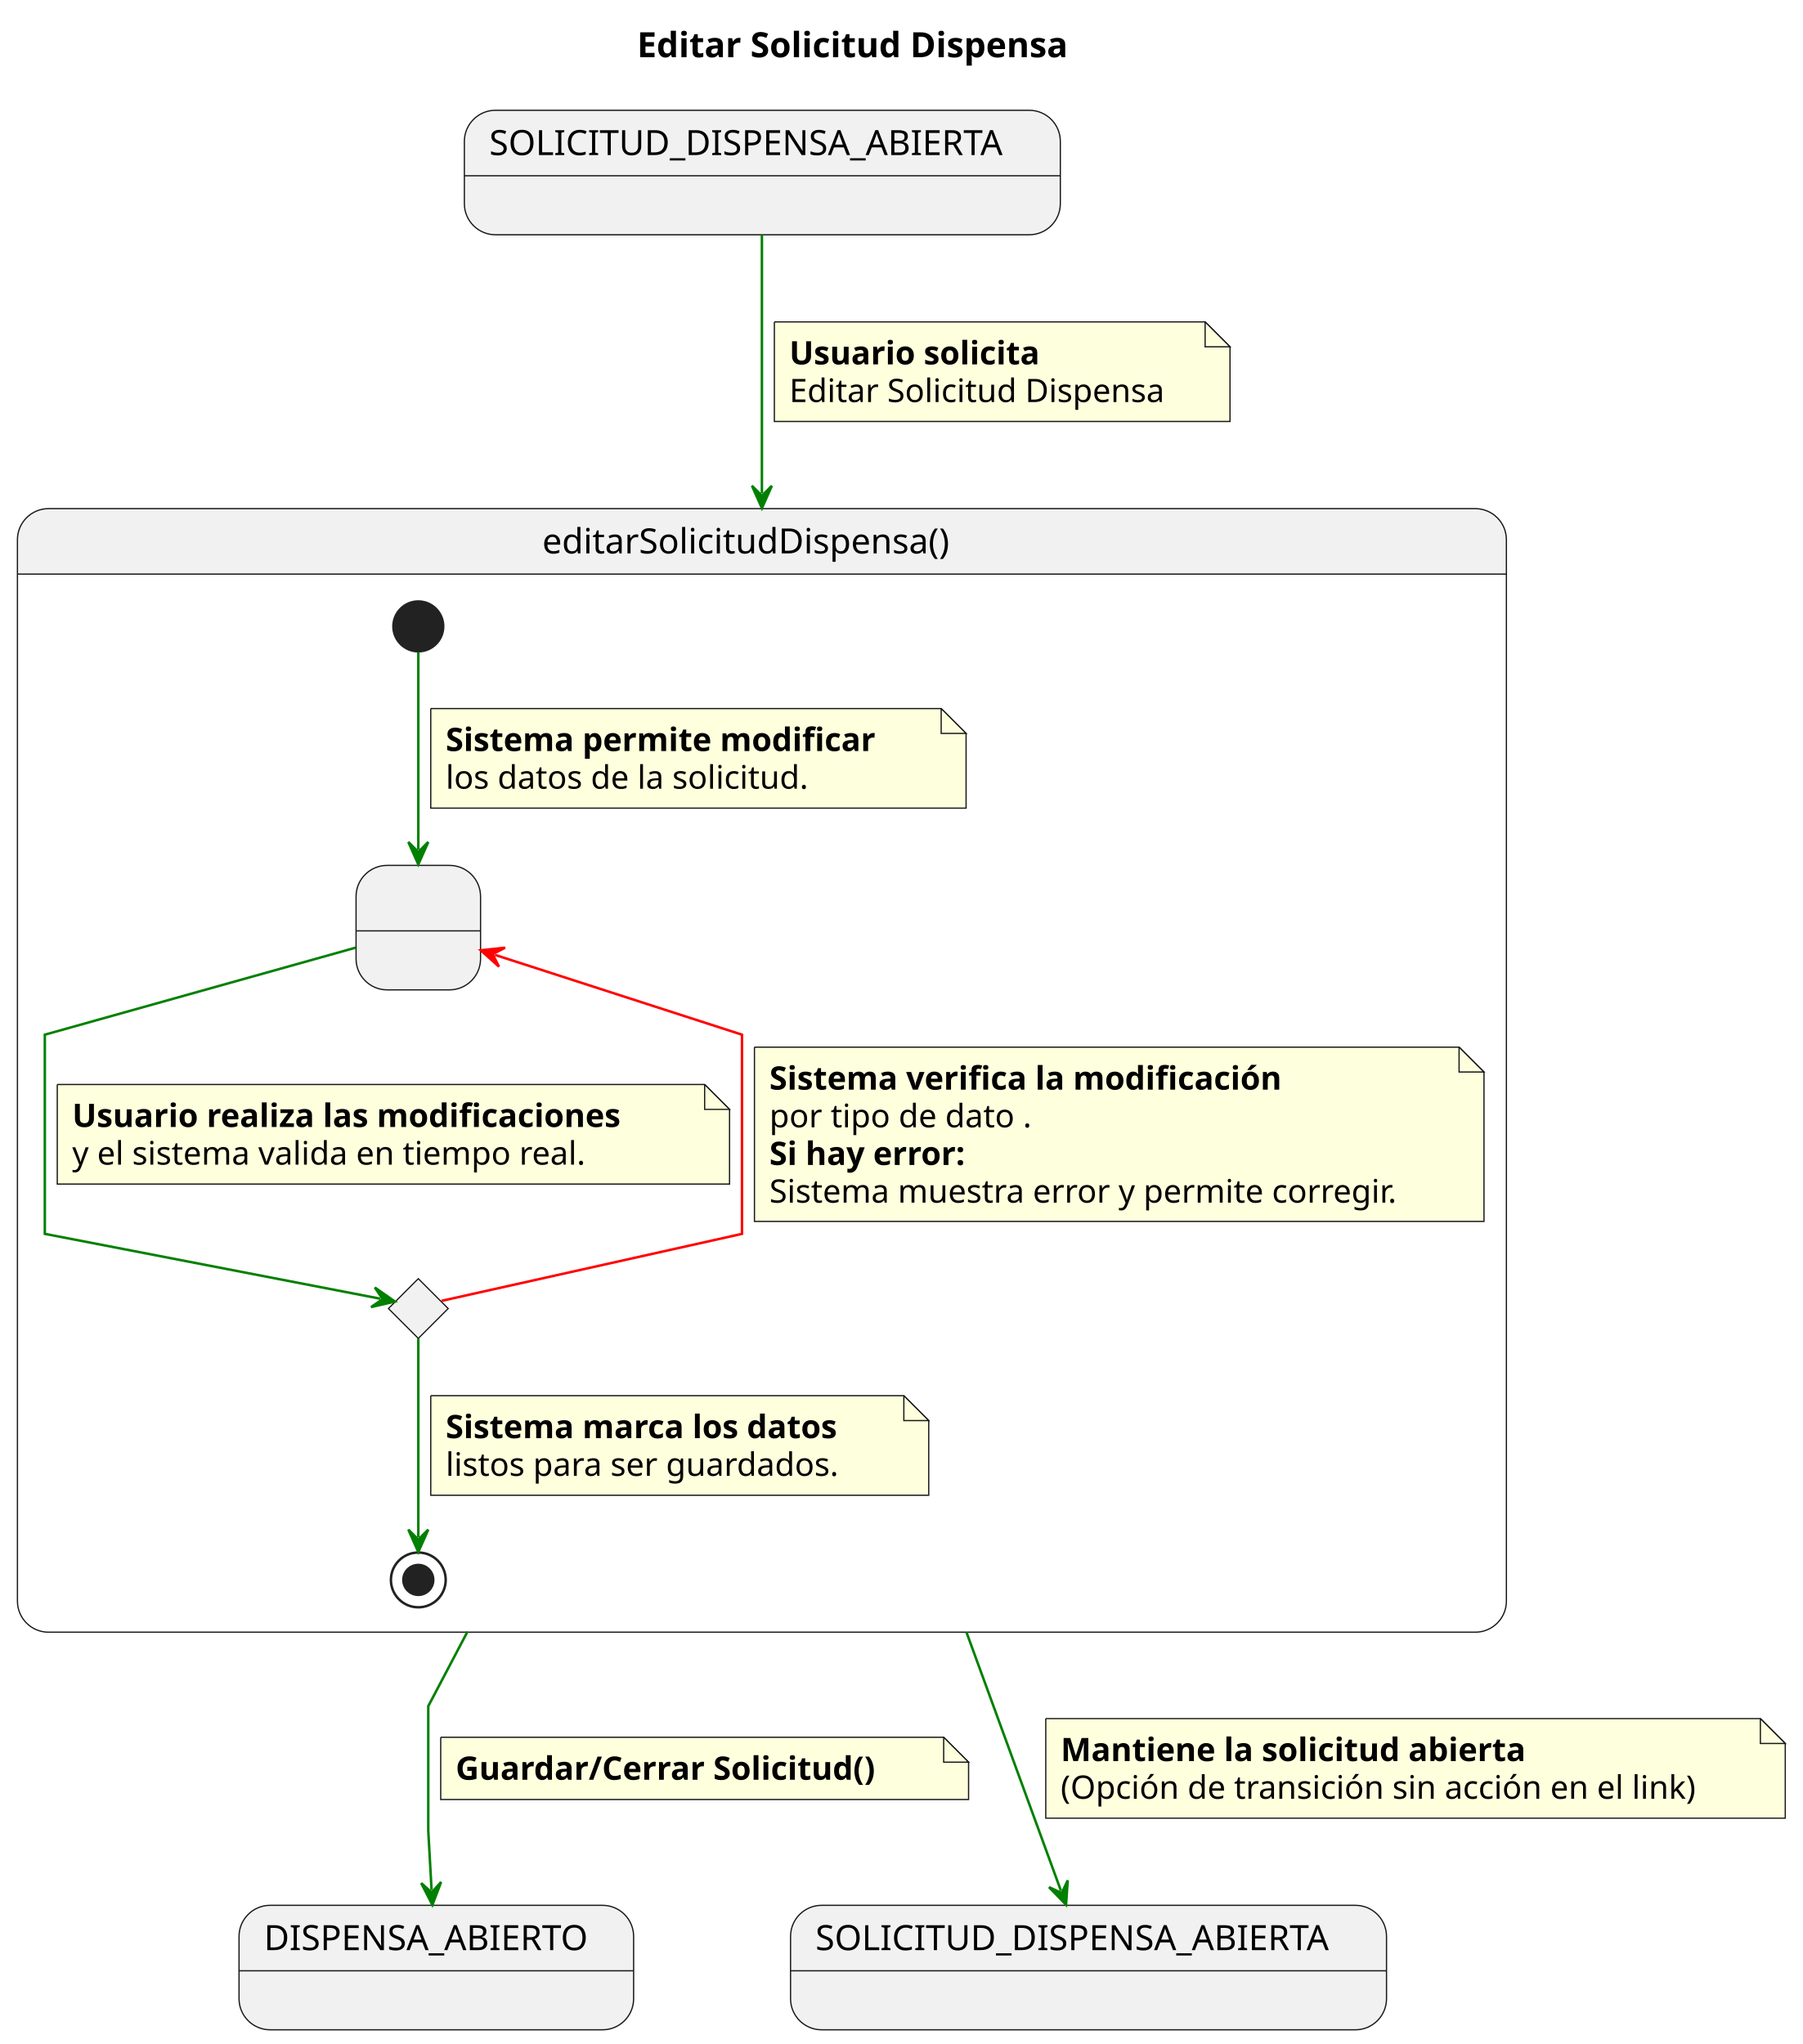
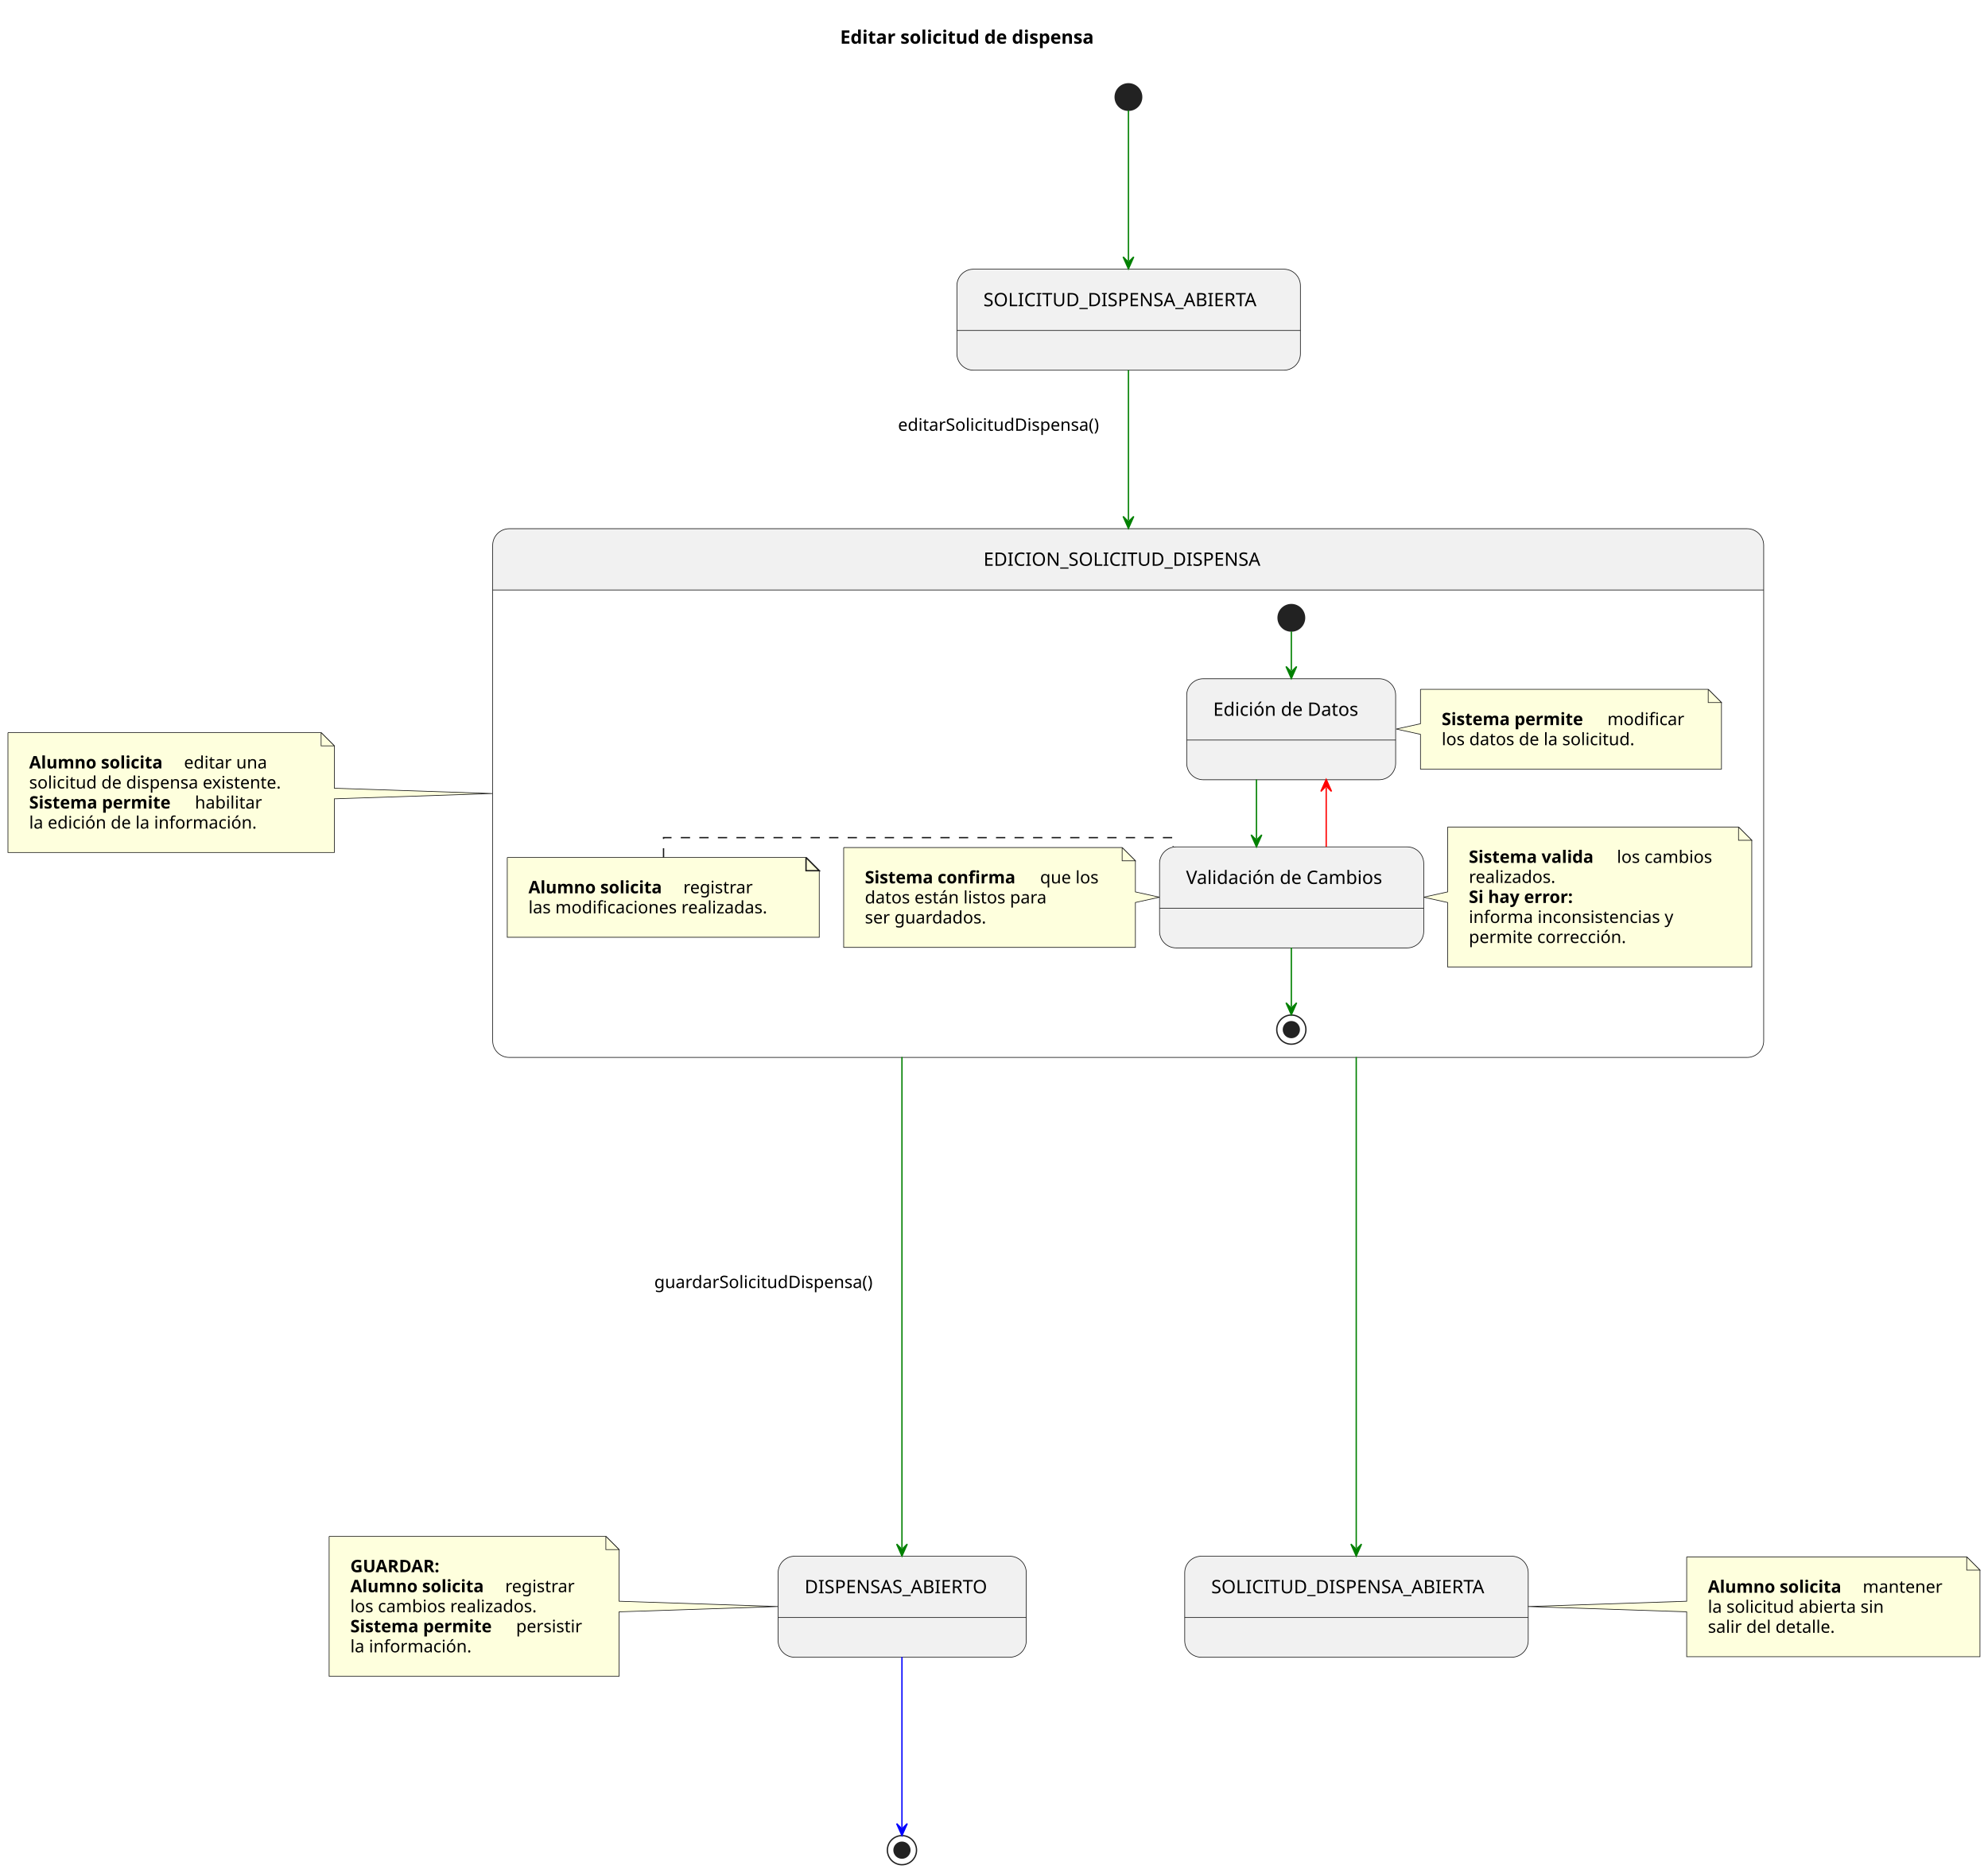
- <svg xmlns="http://www.w3.org/2000/svg" contentStyleType="text/css" data-diagram-type="STATE" height="821px" preserveAspectRatio="none" style="width:724px;height:821px;background:#FFFFFF;" version="1.1" viewBox="0 0 724 821" width="724px" zoomAndPan="magnify">
+ <svg xmlns="http://www.w3.org/2000/svg" contentStyleType="text/css" data-diagram-type="STATE" height="1414px" preserveAspectRatio="none" style="width:1501px;height:1414px;background:#FFFFFF;" version="1.1" viewBox="0 0 1501 1414" width="1501px" zoomAndPan="magnify">
  <defs />
  <g>
    <g class="title" data-source-line="1">
-       <text fill="#000000" font-family="sans-serif" font-size="14" font-weight="bold" lengthAdjust="spacing" textLength="198.269" x="255.865" y="22.995">Editar Solicitud Dispensa</text>
+       <text fill="#000000" font-family="sans-serif" font-size="14" font-weight="bold" lengthAdjust="spacing" textLength="219.31" x="634.314" y="32.995">Editar solicitud de dispensa</text>
    </g>
-     <g id="startState">
-       <rect fill="#F1F1F1" height="50" rx="12.5" ry="12.5" style="stroke:#181818;stroke-width:0.5;" width="239.352" x="186.5" y="44.297" />
-       <line style="stroke:#181818;stroke-width:0.5;" x1="186.5" x2="425.852" y1="70.594" y2="70.594" />
-       <text fill="#000000" font-family="sans-serif" font-size="14" lengthAdjust="spacing" textLength="219.352" x="196.5" y="62.292">SOLICITUD_DISPENSA_ABIERTA</text>
+     <g id="SOLICITUD_DISPENSA_ABIERTA_INICIAL">
+       <rect fill="#F1F1F1" height="76.297" rx="12.5" ry="12.5" style="stroke:#181818;stroke-width:0.5;" width="259.352" x="722.5" y="203.297" />
+       <line style="stroke:#181818;stroke-width:0.5;" x1="722.5" x2="981.852" y1="249.594" y2="249.594" />
+       <text fill="#000000" font-family="sans-serif" font-size="14" lengthAdjust="spacing" textLength="219.352" x="742.5" y="231.292">SOLICITUD_DISPENSA_ABIERTA</text>
    </g>
-     <g id="endState1">
-       <rect fill="#F1F1F1" height="50" rx="12.5" ry="12.5" style="stroke:#181818;stroke-width:0.5;" width="158.476" x="96" y="765.297" />
-       <line style="stroke:#181818;stroke-width:0.5;" x1="96" x2="254.476" y1="791.594" y2="791.594" />
-       <text fill="#000000" font-family="sans-serif" font-size="14" lengthAdjust="spacing" textLength="138.476" x="106" y="783.292">DISPENSA_ABIERTO</text>
+     <path d="M384.5,399.297 L1319.14,399.297 A12.5,12.5 0 0 1 1331.64,411.797 L1331.64,445.594 L372,445.594 L372,411.797 A12.5,12.5 0 0 1 384.5,399.297" fill="#F1F1F1" />
+     <rect fill="none" height="399.297" rx="12.5" ry="12.5" style="stroke:#181818;stroke-width:0.5;" width="959.64" x="372" y="399.297" />
+     <line style="stroke:#181818;stroke-width:0.5;" x1="372" x2="1331.64" y1="445.594" y2="445.594" />
+     <text fill="#000000" font-family="sans-serif" font-size="14" lengthAdjust="spacing" textLength="218.49" x="742.575" y="427.292">EDICION_SOLICITUD_DISPENSA</text>
+     <g id="EDICION_SOLICITUD_COMP.PermitirModificacion">
+       <rect fill="#F1F1F1" height="76.297" rx="12.5" ry="12.5" style="stroke:#181818;stroke-width:0.5;" width="157.756" x="896" y="512.594" />
+       <line style="stroke:#181818;stroke-width:0.5;" x1="896" x2="1053.756" y1="558.891" y2="558.891" />
+       <text fill="#000000" font-family="sans-serif" font-size="14" lengthAdjust="spacing" textLength="117.756" x="916" y="540.589">Edición de Datos</text>
    </g>
-     <g id="endState2">
-       <rect fill="#F1F1F1" height="50" rx="12.5" ry="12.5" style="stroke:#181818;stroke-width:0.5;" width="239.352" x="317.5" y="765.297" />
-       <line style="stroke:#181818;stroke-width:0.5;" x1="317.5" x2="556.852" y1="791.594" y2="791.594" />
-       <text fill="#000000" font-family="sans-serif" font-size="14" lengthAdjust="spacing" textLength="219.352" x="327.5" y="783.292">SOLICITUD_DISPENSA_ABIERTA</text>
+     <g id="EDICION_SOLICITUD_COMP.ValidarModificaciones">
+       <rect fill="#F1F1F1" height="76.297" rx="12.5" ry="12.5" style="stroke:#181818;stroke-width:0.5;" width="199.455" x="875.5" y="639.594" />
+       <line style="stroke:#181818;stroke-width:0.5;" x1="875.5" x2="1074.955" y1="685.891" y2="685.891" />
+       <text fill="#000000" font-family="sans-serif" font-size="14" lengthAdjust="spacing" textLength="159.455" x="895.5" y="667.589">Validación de Cambios</text>
    </g>
-     <path d="M19.5,204.297 L592.5,204.297 A12.5,12.5 0 0 1 605,216.797 L605,230.594 L7,230.594 L7,216.797 A12.5,12.5 0 0 1 19.5,204.297" fill="#F1F1F1" />
-     <rect fill="none" height="451.297" rx="12.5" ry="12.5" style="stroke:#181818;stroke-width:0.5;" width="598" x="7" y="204.297" />
-     <line style="stroke:#181818;stroke-width:0.5;" x1="7" x2="605" y1="230.594" y2="230.594" />
-     <text fill="#000000" font-family="sans-serif" font-size="14" lengthAdjust="spacing" textLength="176.415" x="217.792" y="222.292">editarSolicitudDispensa()</text>
-     <g id="editarSolicitudDispensa.PermitirModificacion">
-       <rect fill="#F1F1F1" height="50" rx="12.5" ry="12.5" style="stroke:#181818;stroke-width:0.5;" width="50" x="143" y="347.594" />
-       <line style="stroke:#181818;stroke-width:0.5;" x1="143" x2="193" y1="373.891" y2="373.891" />
-       <text fill="#000000" font-family="sans-serif" font-size="14" lengthAdjust="spacing" textLength="4.45" x="165.775" y="365.589"> </text>
+     <ellipse cx="975" cy="466.594" fill="#222222" rx="10" ry="10" style="stroke:#222222;stroke-width:1;" />
+     <ellipse cx="975" cy="777.594" fill="none" rx="11" ry="11" style="stroke:#222222;stroke-width:1;" />
+     <ellipse cx="975" cy="777.594" fill="#222222" rx="6" ry="6" style="stroke:#222222;stroke-width:1;" />
+     <g class="entity" data-entity="GMN5" data-source-line="36" data-uid="ent0006" id="entity_GMN5">
+       <path d="M1072.5,520.594 L1072.5,546.594 L1054.17,550.594 L1072.5,554.594 L1072.5,580.859 A0,0 0 0 0 1072.5,580.859 L1299.759,580.859 A0,0 0 0 0 1299.759,580.859 L1299.759,530.594 L1289.759,520.594 L1072.5,520.594 A0,0 0 0 0 1072.5,520.594" fill="#FEFFDD" style="stroke:#181818;stroke-width:0.5;" />
+       <path d="M1289.759,520.594 L1289.759,530.594 L1299.759,530.594 L1289.759,520.594" fill="#FEFFDD" style="stroke:#181818;stroke-width:0.5;" />
+       <text fill="#000000" font-family="sans-serif" font-size="13" font-weight="bold" lengthAdjust="spacing" textLength="120.999" x="1088.5" y="547.661">Sistema permite</text>
+       <text fill="#000000" font-family="sans-serif" font-size="13" lengthAdjust="spacing" textLength="61.128" x="1213.631" y="547.661">modificar</text>
+       <text fill="#000000" font-family="sans-serif" font-size="13" lengthAdjust="spacing" textLength="157.168" x="1088.5" y="562.793">los datos de la solicitud.</text>
    </g>
-     <g class="entity" data-entity="ValidarModificaciones" data-uid="ent0007" id="entity_ValidarModificaciones">
-       <polygon fill="#F1F1F1" points="168,513.594,180,525.594,168,537.594,156,525.594,168,513.594" style="stroke:#181818;stroke-width:0.5;" />
+     <g class="entity" data-entity="GMN8" data-source-line="43" data-uid="ent0009" id="entity_GMN8">
+       <path d="M383,647.594 L383,707.859 L618.568,707.859 L618.568,657.594 L608.568,647.594 L383,647.594" fill="#FEFFDD" style="stroke:#181818;stroke-width:0.5;" />
+       <path d="M608.568,647.594 L608.568,657.594 L618.568,657.594 L608.568,647.594" fill="#FEFFDD" style="stroke:#181818;stroke-width:1;" />
+       <text fill="#000000" font-family="sans-serif" font-size="13" font-weight="bold" lengthAdjust="spacing" textLength="112.76" x="399" y="674.661">Alumno solicita</text>
+       <text fill="#000000" font-family="sans-serif" font-size="13" lengthAdjust="spacing" textLength="55.732" x="515.892" y="674.661">registrar</text>
+       <text fill="#000000" font-family="sans-serif" font-size="13" lengthAdjust="spacing" textLength="194.568" x="399" y="689.793">las modificaciones realizadas.</text>
    </g>
-     <ellipse cx="168" cy="251.594" fill="#222222" rx="10" ry="10" style="stroke:#222222;stroke-width:1;" />
-     <ellipse cx="168" cy="634.594" fill="none" rx="11" ry="11" style="stroke:#222222;stroke-width:1;" />
-     <ellipse cx="168" cy="634.594" fill="#222222" rx="6" ry="6" style="stroke:#222222;stroke-width:1;" />
-     <g class="link" data-entity-1=".start.editarSolicitudDispensa" data-entity-2="PermitirModificacion" data-source-line="21" data-uid="lnk4" id="link_.start.editarSolicitudDispensa_PermitirModificacion">
-       <path d="M168,261.934 C168,280.124 168,314.834 168,341.204" fill="none" id="*start*editarSolicitudDispensa-to-PermitirModificacion" style="stroke:#008000;stroke-width:1;" />
-       <polygon fill="#008000" points="168,347.204,172,338.204,168,342.204,164,338.204,168,347.204" style="stroke:#008000;stroke-width:1;" />
-       <path d="M173,284.594 L173,324.594 L388,324.594 L388,294.594 L378,284.594 L173,284.594" fill="#FEFFDD" style="stroke:#181818;stroke-width:0.5;" />
-       <path d="M378,284.594 L378,294.594 L388,294.594 L378,284.594" fill="#FEFFDD" style="stroke:#181818;stroke-width:0.5;" />
-       <text fill="#000000" font-family="sans-serif" font-size="13" font-weight="bold" lengthAdjust="spacing" textLength="194.765" x="179" y="301.661">Sistema permite modificar</text>
-       <text fill="#000000" font-family="sans-serif" font-size="13" lengthAdjust="spacing" textLength="157.168" x="179" y="316.793">los datos de la solicitud.</text>
+     <g class="entity" data-entity="GMN11" data-source-line="51" data-uid="ent0012" id="entity_GMN11">
+       <path d="M1093,624.594 L1093,673.594 L1074.83,677.594 L1093,681.594 L1093,730.258 A0,0 0 0 0 1093,730.258 L1322.64,730.258 A0,0 0 0 0 1322.64,730.258 L1322.64,634.594 L1312.64,624.594 L1093,624.594 A0,0 0 0 0 1093,624.594" fill="#FEFFDD" style="stroke:#181818;stroke-width:0.5;" />
+       <path d="M1312.64,624.594 L1312.64,634.594 L1322.64,634.594 L1312.64,624.594" fill="#FEFFDD" style="stroke:#181818;stroke-width:0.5;" />
+       <text fill="#000000" font-family="sans-serif" font-size="13" font-weight="bold" lengthAdjust="spacing" textLength="107.669" x="1109" y="651.661">Sistema valida</text>
+       <text fill="#000000" font-family="sans-serif" font-size="13" lengthAdjust="spacing" textLength="76.838" x="1220.801" y="651.661">los cambios</text>
+       <text fill="#000000" font-family="sans-serif" font-size="13" lengthAdjust="spacing" textLength="70.434" x="1109" y="666.793">realizados.</text>
+       <text fill="#000000" font-family="sans-serif" font-size="13" font-weight="bold" lengthAdjust="spacing" textLength="91.552" x="1109" y="681.926">Si hay error:</text>
+       <text fill="#000000" font-family="sans-serif" font-size="13" lengthAdjust="spacing" textLength="165.496" x="1109" y="697.059">informa inconsistencias y</text>
+       <text fill="#000000" font-family="sans-serif" font-size="13" lengthAdjust="spacing" textLength="127.118" x="1109" y="712.192">permite corrección.</text>
    </g>
-     <g class="link" data-entity-1="PermitirModificacion" data-entity-2="ValidarModificaciones" data-source-line="28" data-uid="lnk5" id="link_PermitirModificacion_ValidarModificaciones">
-       <path d="M142.89,380.624 C100.19,392.584 18,415.594 18,415.594 C18,415.594 18,495.594 18,495.594 C18,495.594 119.889,515.295 152.729,521.645" fill="none" id="PermitirModificacion-to-ValidarModificaciones" style="stroke:#008000;stroke-width:1;" />
-       <polygon fill="#008000" points="158.62,522.784,150.543,517.148,153.711,521.835,149.024,525.002,158.62,522.784" style="stroke:#008000;stroke-width:1;" />
-       <path d="M23,435.594 L23,475.594 L293,475.594 L293,445.594 L283,435.594 L23,435.594" fill="#FEFFDD" style="stroke:#181818;stroke-width:0.5;" />
-       <path d="M283,435.594 L283,445.594 L293,445.594 L283,435.594" fill="#FEFFDD" style="stroke:#181818;stroke-width:0.5;" />
-       <text fill="#000000" font-family="sans-serif" font-size="13" font-weight="bold" lengthAdjust="spacing" textLength="249.647" x="29" y="452.661">Usuario realiza las modificaciones</text>
-       <text fill="#000000" font-family="sans-serif" font-size="13" lengthAdjust="spacing" textLength="224.948" x="29" y="467.793">y el sistema valida en tiempo real.</text>
+     <g class="entity" data-entity="GMN14" data-source-line="62" data-uid="ent0015" id="entity_GMN14">
+       <path d="M637,640.094 L637,715.492 A0,0 0 0 0 637,715.492 L857.258,715.492 A0,0 0 0 0 857.258,715.492 L857.258,681.594 L875.37,677.594 L857.258,673.594 L857.258,650.094 L847.258,640.094 L637,640.094 A0,0 0 0 0 637,640.094" fill="#FEFFDD" style="stroke:#181818;stroke-width:0.5;" />
+       <path d="M847.258,640.094 L847.258,650.094 L857.258,650.094 L847.258,640.094" fill="#FEFFDD" style="stroke:#181818;stroke-width:0.5;" />
+       <text fill="#000000" font-family="sans-serif" font-size="13" font-weight="bold" lengthAdjust="spacing" textLength="128.166" x="653" y="667.161">Sistema confirma</text>
+       <text fill="#000000" font-family="sans-serif" font-size="13" lengthAdjust="spacing" textLength="46.96" x="785.298" y="667.161">que los</text>
+       <text fill="#000000" font-family="sans-serif" font-size="13" lengthAdjust="spacing" textLength="147.862" x="653" y="682.293">datos están listos para</text>
+       <text fill="#000000" font-family="sans-serif" font-size="13" lengthAdjust="spacing" textLength="97.379" x="653" y="697.426">ser guardados.</text>
    </g>
-     <g class="link" data-entity-1="ValidarModificaciones" data-entity-2="PermitirModificacion" data-source-line="35" data-uid="lnk6" id="link_ValidarModificaciones_PermitirModificacion">
-       <path d="M177.35,522.504 C207.16,515.854 298,495.594 298,495.594 C298,495.594 298,415.594 298,415.594 C298,415.594 236.549,395.738 198.78,383.538" fill="none" id="ValidarModificaciones-to-PermitirModificacion" style="stroke:#FF0000;stroke-width:1;" />
-       <polygon fill="#FF0000" points="193.07,381.694,200.405,388.266,197.828,383.231,202.864,380.654,193.07,381.694" style="stroke:#FF0000;stroke-width:1;" />
-       <path d="M303,420.594 L303,490.594 L596,490.594 L596,430.594 L586,420.594 L303,420.594" fill="#FEFFDD" style="stroke:#181818;stroke-width:0.5;" />
-       <path d="M586,420.594 L586,430.594 L596,430.594 L586,420.594" fill="#FEFFDD" style="stroke:#181818;stroke-width:0.5;" />
-       <text fill="#000000" font-family="sans-serif" font-size="13" font-weight="bold" lengthAdjust="spacing" textLength="233.638" x="309" y="437.661">Sistema verifica la modificación</text>
-       <text fill="#000000" font-family="sans-serif" font-size="13" lengthAdjust="spacing" textLength="112.645" x="309" y="452.793">por tipo de dato .</text>
-       <text fill="#000000" font-family="sans-serif" font-size="13" font-weight="bold" lengthAdjust="spacing" textLength="91.552" x="309" y="467.926">Si hay error:</text>
-       <text fill="#000000" font-family="sans-serif" font-size="13" lengthAdjust="spacing" textLength="272.879" x="309" y="483.059">Sistema muestra error y permite corregir.</text>
+     <g class="link" data-entity-1=".start.EDICION_SOLICITUD_COMP" data-entity-2="PermitirModificacion" data-source-line="33" data-uid="lnk6" id="link_.start.EDICION_SOLICITUD_COMP_PermitirModificacion">
+       <path d="M975,476.894 C975,485.834 975,493.344 975,506.374" fill="none" id="*start*EDICION_SOLICITUD_COMP-to-PermitirModificacion" style="stroke:#008000;stroke-width:1;" />
+       <polygon fill="#008000" points="975,512.374,979,503.374,975,507.374,971,503.374,975,512.374" style="stroke:#008000;stroke-width:1;" />
    </g>
-     <g class="link" data-entity-1="ValidarModificaciones" data-entity-2=".end.editarSolicitudDispensa" data-source-line="44" data-uid="lnk8" id="link_ValidarModificaciones_.end.editarSolicitudDispensa">
-       <path d="M168,537.644 C168,558.464 168,597.234 168,617.394" fill="none" id="ValidarModificaciones-to-*end*editarSolicitudDispensa" style="stroke:#008000;stroke-width:1;" />
-       <polygon fill="#008000" points="168,623.394,172,614.394,168,618.394,164,614.394,168,623.394" style="stroke:#008000;stroke-width:1;" />
-       <path d="M173,560.594 L173,600.594 L373,600.594 L373,570.594 L363,560.594 L173,560.594" fill="#FEFFDD" style="stroke:#181818;stroke-width:0.5;" />
-       <path d="M363,560.594 L363,570.594 L373,570.594 L363,560.594" fill="#FEFFDD" style="stroke:#181818;stroke-width:0.5;" />
-       <text fill="#000000" font-family="sans-serif" font-size="13" font-weight="bold" lengthAdjust="spacing" textLength="179.778" x="179" y="577.661">Sistema marca los datos</text>
-       <text fill="#000000" font-family="sans-serif" font-size="13" lengthAdjust="spacing" textLength="168.994" x="179" y="592.793">listos para ser guardados.</text>
+     <g class="link" data-entity-1="PermitirModificacion" data-entity-2="ValidarModificaciones" data-source-line="40" data-uid="lnk7" id="link_PermitirModificacion_ValidarModificaciones">
+       <path d="M948.67,588.694 C948.67,604.774 948.67,617.444 948.67,633.514" fill="none" id="PermitirModificacion-to-ValidarModificaciones" style="stroke:#008000;stroke-width:1;" />
+       <polygon fill="#008000" points="948.67,639.514,952.67,630.514,948.67,634.514,944.67,630.514,948.67,639.514" style="stroke:#008000;stroke-width:1;" />
    </g>
-     <g class="link" data-entity-1="startState" data-entity-2="editarSolicitudDispensa" data-source-line="10" data-uid="lnk2" id="link_startState_editarSolicitudDispensa">
-       <path d="M306,94.377 C306,118.867 306,153.477 306,198.117" fill="none" id="startState-to-editarSolicitudDispensa" style="stroke:#008000;stroke-width:1;" />
-       <polygon fill="#008000" points="306,204.117,310,195.117,306,199.117,302,195.117,306,204.117" style="stroke:#008000;stroke-width:1;" />
-       <path d="M311,129.297 L311,169.297 L494,169.297 L494,139.297 L484,129.297 L311,129.297" fill="#FEFFDD" style="stroke:#181818;stroke-width:0.5;" />
-       <path d="M484,129.297 L484,139.297 L494,139.297 L484,129.297" fill="#FEFFDD" style="stroke:#181818;stroke-width:0.5;" />
-       <text fill="#000000" font-family="sans-serif" font-size="13" font-weight="bold" lengthAdjust="spacing" textLength="113.376" x="317" y="146.364">Usuario solicita</text>
-       <text fill="#000000" font-family="sans-serif" font-size="13" lengthAdjust="spacing" textLength="162.151" x="317" y="161.497">Editar Solicitud Dispensa</text>
+     <g class="link" data-entity-1="ValidarModificaciones" data-entity-2="PermitirModificacion" data-source-line="48" data-uid="lnk8" id="link_ValidarModificaciones_PermitirModificacion">
+       <path d="M1001.33,639.494 C1001.33,623.414 1001.33,610.744 1001.33,594.674" fill="none" id="ValidarModificaciones-to-PermitirModificacion" style="stroke:#FF0000;stroke-width:1;" />
+       <polygon fill="#FF0000" points="1001.33,588.674,997.33,597.674,1001.33,593.674,1005.33,597.674,1001.33,588.674" style="stroke:#FF0000;stroke-width:1;" />
    </g>
-     <g class="link" data-entity-1="editarSolicitudDispensa" data-entity-2="endState1" data-source-line="53" data-uid="lnk9" id="link_editarSolicitudDispensa_endState1">
-       <path d="M187.77,655.357 C178.13,673.657 172,685.297 172,685.297 C172,685.297 172,735.297 172,735.297 C172,735.297 172.526,744.776 173.327,759.146" fill="none" id="editarSolicitudDispensa-to-endState1" style="stroke:#008000;stroke-width:1;" />
-       <polygon fill="#008000" points="173.66,765.137,177.154,755.928,173.382,760.145,169.166,756.373,173.66,765.137" style="stroke:#008000;stroke-width:1;" />
-       <path d="M177,697.797 L177,722.797 L389,722.797 L389,707.797 L379,697.797 L177,697.797" fill="#FEFFDD" style="stroke:#181818;stroke-width:0.5;" />
-       <path d="M379,697.797 L379,707.797 L389,707.797 L379,697.797" fill="#FEFFDD" style="stroke:#181818;stroke-width:0.5;" />
-       <text fill="#000000" font-family="sans-serif" font-size="13" font-weight="bold" lengthAdjust="spacing" textLength="191.261" x="183" y="714.864">Guardar/Cerrar Solicitud()</text>
+     <g class="link" data-entity-1="ValidarModificaciones" data-entity-2=".end.EDICION_SOLICITUD_COMP" data-source-line="59" data-uid="lnk10" id="link_ValidarModificaciones_.end.EDICION_SOLICITUD_COMP">
+       <path d="M975,715.684 C975,733.794 975,748.104 975,760.364" fill="none" id="ValidarModificaciones-to-*end*EDICION_SOLICITUD_COMP" style="stroke:#008000;stroke-width:1;" />
+       <polygon fill="#008000" points="975,766.364,979,757.364,975,761.364,971,757.364,975,766.364" style="stroke:#008000;stroke-width:1;" />
    </g>
-     <g class="link" data-entity-1="editarSolicitudDispensa" data-entity-2="endState2" data-source-line="58" data-uid="lnk10" id="link_editarSolicitudDispensa_endState2">
-       <path d="M388.13,655.547 C404.4,700.077 417.14,734.951 426.091,759.441" fill="none" id="editarSolicitudDispensa-to-endState2" style="stroke:#008000;stroke-width:1;" />
-       <polygon fill="#008000" points="428.15,765.077,428.818,755.251,426.434,760.381,421.304,757.997,428.15,765.077" style="stroke:#008000;stroke-width:1;" />
-       <path d="M420,690.297 L420,730.297 L717,730.297 L717,700.297 L707,690.297 L420,690.297" fill="#FEFFDD" style="stroke:#181818;stroke-width:0.5;" />
-       <path d="M707,690.297 L707,700.297 L717,700.297 L707,690.297" fill="#FEFFDD" style="stroke:#181818;stroke-width:0.5;" />
-       <text fill="#000000" font-family="sans-serif" font-size="13" font-weight="bold" lengthAdjust="spacing" textLength="210.596" x="426" y="707.364">Mantiene la solicitud abierta</text>
-       <text fill="#000000" font-family="sans-serif" font-size="13" lengthAdjust="spacing" textLength="276.269" x="426" y="722.497">(Opción de transición sin acción en el link)</text>
+     <g class="link" data-entity-1="GMN8" data-entity-2="ValidarModificaciones" data-source-line="43" data-uid="lnk10" id="link_GMN8_ValidarModificaciones">
+       <path d="M501,647.574 C501,639.324 501,632.594 501,632.594 C501,632.594 885.75,632.594 885.75,632.594 C885.75,632.594 885.75,635.234 885.75,639.234" fill="none" id="GMN8-ValidarModificaciones" style="stroke:#181818;stroke-width:1;stroke-dasharray:7,7;" />
+     </g>
+     <g id="DISPENSAS_ABIERTO_FINAL">
+       <rect fill="#F1F1F1" height="76.297" rx="12.5" ry="12.5" style="stroke:#181818;stroke-width:0.5;" width="187.362" x="587.5" y="1175.297" />
+       <line style="stroke:#181818;stroke-width:0.5;" x1="587.5" x2="774.862" y1="1221.594" y2="1221.594" />
+       <text fill="#000000" font-family="sans-serif" font-size="14" lengthAdjust="spacing" textLength="147.362" x="607.5" y="1203.292">DISPENSAS_ABIERTO</text>
+     </g>
+     <g id="SOLICITUD_DISPENSA_ABIERTA_FINAL">
+       <rect fill="#F1F1F1" height="76.297" rx="12.5" ry="12.5" style="stroke:#181818;stroke-width:0.5;" width="259.352" x="894.5" y="1175.297" />
+       <line style="stroke:#181818;stroke-width:0.5;" x1="894.5" x2="1153.852" y1="1221.594" y2="1221.594" />
+       <text fill="#000000" font-family="sans-serif" font-size="14" lengthAdjust="spacing" textLength="219.352" x="914.5" y="1203.292">SOLICITUD_DISPENSA_ABIERTA</text>
+     </g>
+     <ellipse cx="852" cy="73.297" fill="#222222" rx="10" ry="10" style="stroke:#222222;stroke-width:1;" />
+     <ellipse cx="681" cy="1397.297" fill="none" rx="11" ry="11" style="stroke:#222222;stroke-width:1;" />
+     <ellipse cx="681" cy="1397.297" fill="#222222" rx="6" ry="6" style="stroke:#222222;stroke-width:1;" />
+     <g class="entity" data-entity="GMN2" data-source-line="21" data-uid="ent0003" id="entity_GMN2">
+       <path d="M6,553.297 L6,643.828 A0,0 0 0 0 6,643.828 L252.448,643.828 A0,0 0 0 0 252.448,643.828 L252.448,603.297 L371.74,599.297 L252.448,595.297 L252.448,563.297 L242.448,553.297 L6,553.297 A0,0 0 0 0 6,553.297" fill="#FEFFDD" style="stroke:#181818;stroke-width:0.5;" />
+       <path d="M242.448,553.297 L242.448,563.297 L252.448,563.297 L242.448,553.297" fill="#FEFFDD" style="stroke:#181818;stroke-width:0.5;" />
+       <text fill="#000000" font-family="sans-serif" font-size="13" font-weight="bold" lengthAdjust="spacing" textLength="112.76" x="22" y="580.364">Alumno solicita</text>
+       <text fill="#000000" font-family="sans-serif" font-size="13" lengthAdjust="spacing" textLength="66.847" x="138.892" y="580.364">editar una</text>
+       <text fill="#000000" font-family="sans-serif" font-size="13" lengthAdjust="spacing" textLength="205.448" x="22" y="595.497">solicitud de dispensa existente.</text>
+       <text fill="#000000" font-family="sans-serif" font-size="13" font-weight="bold" lengthAdjust="spacing" textLength="120.999" x="22" y="610.629">Sistema permite</text>
+       <text fill="#000000" font-family="sans-serif" font-size="13" lengthAdjust="spacing" textLength="53.701" x="147.131" y="610.629">habilitar</text>
+       <text fill="#000000" font-family="sans-serif" font-size="13" lengthAdjust="spacing" textLength="184.19" x="22" y="625.762">la edición de la información.</text>
+     </g>
+     <g class="entity" data-entity="GMN17" data-source-line="73" data-uid="ent0018" id="entity_GMN17">
+       <path d="M248.5,1160.297 L248.5,1265.961 A0,0 0 0 0 248.5,1265.961 L467.438,1265.961 A0,0 0 0 0 467.438,1265.961 L467.438,1217.297 L587.39,1213.297 L467.438,1209.297 L467.438,1170.297 L457.438,1160.297 L248.5,1160.297 A0,0 0 0 0 248.5,1160.297" fill="#FEFFDD" style="stroke:#181818;stroke-width:0.5;" />
+       <path d="M457.438,1160.297 L457.438,1170.297 L467.438,1170.297 L457.438,1160.297" fill="#FEFFDD" style="stroke:#181818;stroke-width:0.5;" />
+       <text fill="#000000" font-family="sans-serif" font-size="13" font-weight="bold" lengthAdjust="spacing" textLength="77.359" x="264.5" y="1187.364">GUARDAR:</text>
+       <text fill="#000000" font-family="sans-serif" font-size="13" font-weight="bold" lengthAdjust="spacing" textLength="112.76" x="264.5" y="1202.497">Alumno solicita</text>
+       <text fill="#000000" font-family="sans-serif" font-size="13" lengthAdjust="spacing" textLength="55.732" x="381.392" y="1202.497">registrar</text>
+       <text fill="#000000" font-family="sans-serif" font-size="13" lengthAdjust="spacing" textLength="151.404" x="264.5" y="1217.629">los cambios realizados.</text>
+       <text fill="#000000" font-family="sans-serif" font-size="13" font-weight="bold" lengthAdjust="spacing" textLength="120.999" x="264.5" y="1232.762">Sistema permite</text>
+       <text fill="#000000" font-family="sans-serif" font-size="13" lengthAdjust="spacing" textLength="52.806" x="389.631" y="1232.762">persistir</text>
+       <text fill="#000000" font-family="sans-serif" font-size="13" lengthAdjust="spacing" textLength="97.151" x="264.5" y="1247.895">la información.</text>
+     </g>
+     <g class="entity" data-entity="GMN20" data-source-line="84" data-uid="ent0021" id="entity_GMN20">
+       <path d="M1273.5,1175.797 L1273.5,1209.297 L1153.71,1213.297 L1273.5,1217.297 L1273.5,1251.195 A0,0 0 0 0 1273.5,1251.195 L1494.938,1251.195 A0,0 0 0 0 1494.938,1251.195 L1494.938,1185.797 L1484.938,1175.797 L1273.5,1175.797 A0,0 0 0 0 1273.5,1175.797" fill="#FEFFDD" style="stroke:#181818;stroke-width:0.5;" />
+       <path d="M1484.938,1175.797 L1484.938,1185.797 L1494.938,1185.797 L1484.938,1175.797" fill="#FEFFDD" style="stroke:#181818;stroke-width:0.5;" />
+       <text fill="#000000" font-family="sans-serif" font-size="13" font-weight="bold" lengthAdjust="spacing" textLength="112.76" x="1289.5" y="1202.864">Alumno solicita</text>
+       <text fill="#000000" font-family="sans-serif" font-size="13" lengthAdjust="spacing" textLength="63.546" x="1406.392" y="1202.864">mantener</text>
+       <text fill="#000000" font-family="sans-serif" font-size="13" lengthAdjust="spacing" textLength="143.133" x="1289.5" y="1217.997">la solicitud abierta sin</text>
+       <text fill="#000000" font-family="sans-serif" font-size="13" lengthAdjust="spacing" textLength="104.102" x="1289.5" y="1233.129">salir del detalle.</text>
+     </g>
+     <g class="link" data-entity-1=".start." data-entity-2="SOLICITUD_DISPENSA_ABIERTA_INICIAL" data-source-line="15" data-uid="lnk3" id="link_.start._SOLICITUD_DISPENSA_ABIERTA_INICIAL">
+       <path d="M852,83.307 C852,106.327 852,158.087 852,197.007" fill="none" id="*start*-to-SOLICITUD_DISPENSA_ABIERTA_INICIAL" style="stroke:#008000;stroke-width:1;" />
+       <polygon fill="#008000" points="852,203.007,856,194.007,852,198.007,848,194.007,852,203.007" style="stroke:#008000;stroke-width:1;" />
+     </g>
+     <g class="link" data-entity-1="SOLICITUD_DISPENSA_ABIERTA_INICIAL" data-entity-2="EDICION_SOLICITUD_COMP" data-source-line="18" data-uid="lnk4" id="link_SOLICITUD_DISPENSA_ABIERTA_INICIAL_EDICION_SOLICITUD_COMP">
+       <path d="M852,279.557 C852,309.367 852,347.257 852,393.017" fill="none" id="SOLICITUD_DISPENSA_ABIERTA_INICIAL-to-EDICION_SOLICITUD_COMP" style="stroke:#008000;stroke-width:1;" />
+       <polygon fill="#008000" points="852,399.017,856,390.017,852,394.017,848,390.017,852,399.017" style="stroke:#008000;stroke-width:1;" />
+       <text fill="#000000" font-family="sans-serif" font-size="13" lengthAdjust="spacing" textLength="163.814" x="678" y="325.354">editarSolicitudDispensa()</text>
+     </g>
+     <g class="link" data-entity-1="EDICION_SOLICITUD_COMP" data-entity-2="DISPENSAS_ABIERTO_FINAL" data-source-line="70" data-uid="lnk11" id="link_EDICION_SOLICITUD_COMP_DISPENSAS_ABIERTO_FINAL">
+       <path d="M681,798.307 C681,933.757 681,1095.187 681,1169.137" fill="none" id="EDICION_SOLICITUD_COMP-to-DISPENSAS_ABIERTO_FINAL" style="stroke:#008000;stroke-width:1;" />
+       <polygon fill="#008000" points="681,1175.137,685,1166.137,681,1170.137,677,1166.137,681,1175.137" style="stroke:#008000;stroke-width:1;" />
+       <text fill="#000000" font-family="sans-serif" font-size="13" lengthAdjust="spacing" textLength="176.909" x="494" y="972.784">guardarSolicitudDispensa()</text>
+     </g>
+     <g class="link" data-entity-1="EDICION_SOLICITUD_COMP" data-entity-2="SOLICITUD_DISPENSA_ABIERTA_FINAL" data-source-line="81" data-uid="lnk12" id="link_EDICION_SOLICITUD_COMP_SOLICITUD_DISPENSA_ABIERTA_FINAL">
+       <path d="M1024,798.307 C1024,933.757 1024,1095.187 1024,1169.137" fill="none" id="EDICION_SOLICITUD_COMP-to-SOLICITUD_DISPENSA_ABIERTA_FINAL" style="stroke:#008000;stroke-width:1;" />
+       <polygon fill="#008000" points="1024,1175.137,1028,1166.137,1024,1170.137,1020,1166.137,1024,1175.137" style="stroke:#008000;stroke-width:1;" />
+     </g>
+     <g class="link" data-entity-1="DISPENSAS_ABIERTO_FINAL" data-entity-2=".end." data-source-line="90" data-uid="lnk14" id="link_DISPENSAS_ABIERTO_FINAL_.end.">
+       <path d="M681,1251.417 C681,1293.947 681,1354.187 681,1380.237" fill="none" id="DISPENSAS_ABIERTO_FINAL-to-*end*" style="stroke:#0000FF;stroke-width:1;" />
+       <polygon fill="#0000FF" points="681,1386.237,685,1377.237,681,1381.237,677,1377.237,681,1386.237" style="stroke:#0000FF;stroke-width:1;" />
    </g>
  </g>
</svg>
